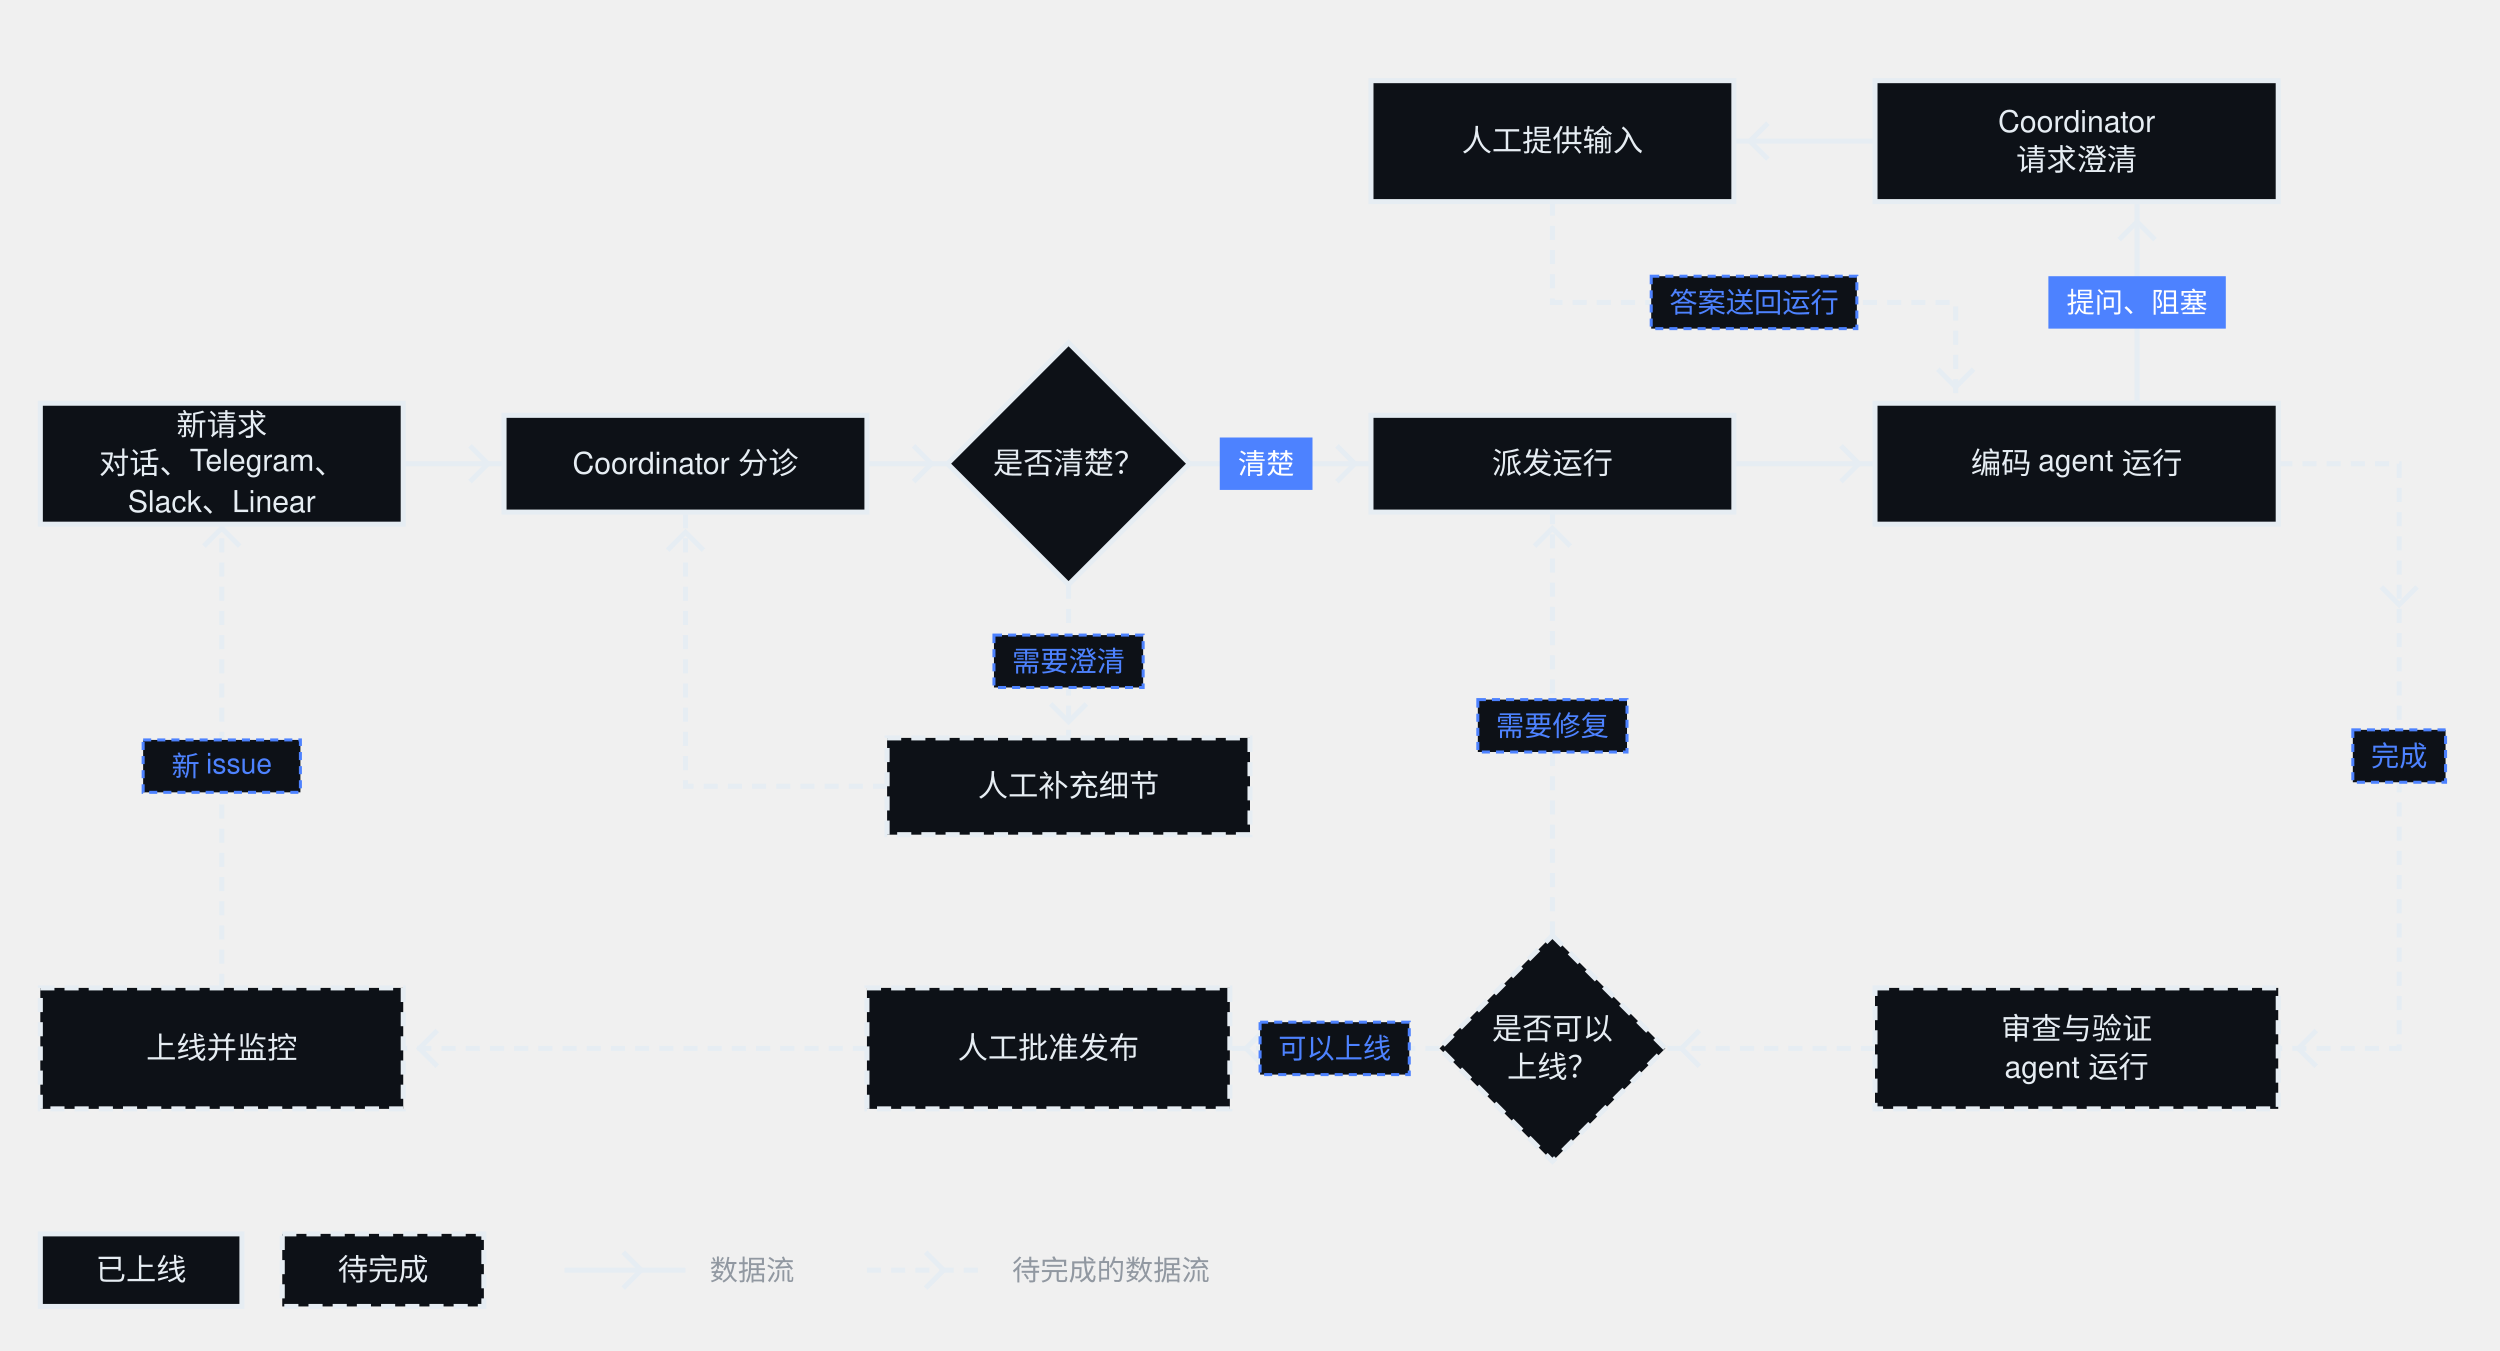
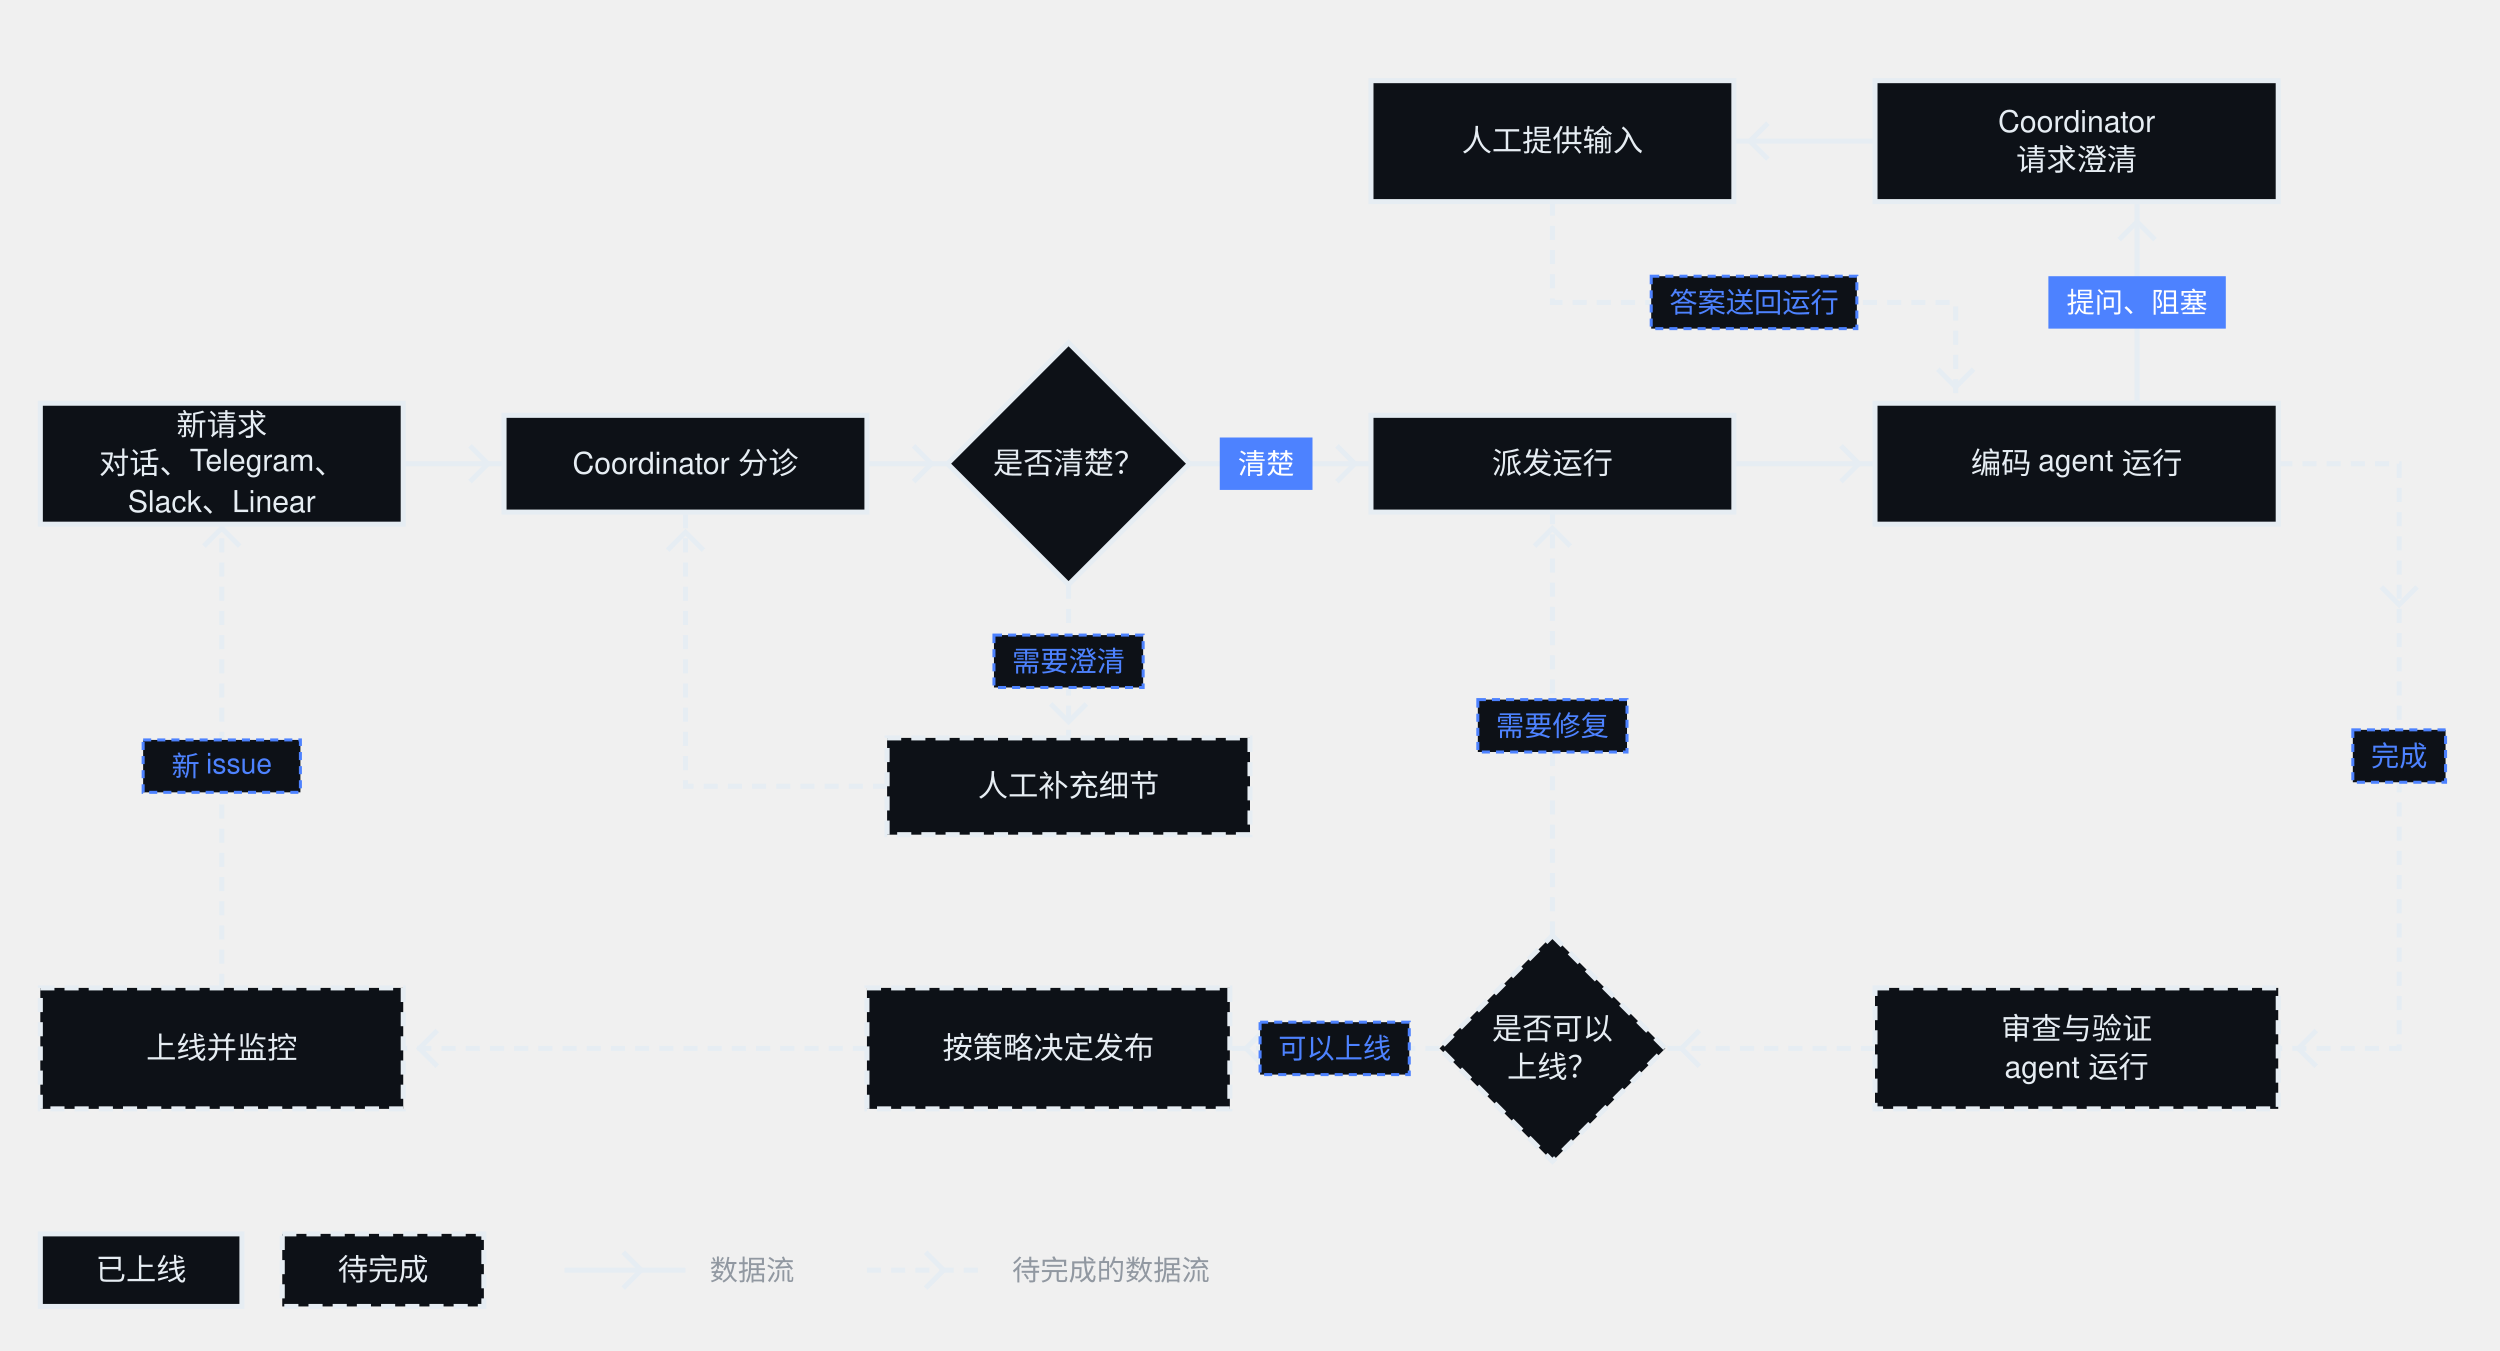
<svg xmlns="http://www.w3.org/2000/svg" width="1240" height="670" viewBox="0 0 1240 670" font-family="-apple-system, BlinkMacSystemFont, &quot;Segoe UI&quot;, Helvetica, Arial, &quot;PingFang SC&quot;, &quot;Noto Sans CJK SC&quot;, &quot;Microsoft YaHei&quot;, sans-serif" role="img" aria-label="任务在 Mikka 中的流转">
  <path d="M200 230 L250 230" fill="none" stroke="#e6edf3" stroke-width="2.5" />
  <path d="M234 222 L242 230 L234 238" fill="none" stroke="#e6edf3" stroke-width="2.5" stroke-linecap="square" stroke-linejoin="miter" />
  <path d="M430 230 L470 230" fill="none" stroke="#e6edf3" stroke-width="2.5" />
  <path d="M454 222 L462 230 L454 238" fill="none" stroke="#e6edf3" stroke-width="2.5" stroke-linecap="square" stroke-linejoin="miter" />
  <path d="M590 230 L680 230" fill="none" stroke="#e6edf3" stroke-width="2.5" />
  <path d="M664 222 L672 230 L664 238" fill="none" stroke="#e6edf3" stroke-width="2.5" stroke-linecap="square" stroke-linejoin="miter" />
  <rect x="605" y="217" width="46" height="26" fill="#4d82ff" />
  <text x="628" y="235" text-anchor="middle" font-size="14" fill="#ffffff">清楚</text>
  <path d="M860 230 L930 230" fill="none" stroke="#e6edf3" stroke-width="2.5" />
  <path d="M914 222 L922 230 L914 238" fill="none" stroke="#e6edf3" stroke-width="2.5" stroke-linecap="square" stroke-linejoin="miter" />
  <path d="M530 290 L530 366" fill="none" stroke="#e6edf3" stroke-width="2.5" stroke-dasharray="7 5" />
  <path d="M522 350 L530 358 L538 350" fill="none" stroke="#e6edf3" stroke-width="2.5" stroke-linecap="square" stroke-linejoin="miter" />
  <rect x="493" y="315" width="74" height="26" fill="#0d1117" stroke="#4d82ff" stroke-width="1.5" stroke-dasharray="4 3" />
  <text x="530" y="333" text-anchor="middle" font-size="14" fill="#4d82ff">需要澄清</text>
  <path d="M440 390 L340 390 L340 254" fill="none" stroke="#e6edf3" stroke-width="2.5" stroke-dasharray="7 5" />
  <path d="M332 272 L340 264 L348 272" fill="none" stroke="#e6edf3" stroke-width="2.5" stroke-linecap="square" stroke-linejoin="miter" />
  <path d="M1060 200 L1060 100" fill="none" stroke="#e6edf3" stroke-width="2.5" />
  <path d="M1052 118 L1060 110 L1068 118" fill="none" stroke="#e6edf3" stroke-width="2.5" stroke-linecap="square" stroke-linejoin="miter" />
  <rect x="1016" y="137" width="88" height="26" fill="#4d82ff" />
  <text x="1060" y="155" text-anchor="middle" font-size="14" fill="#ffffff">提问、阻塞</text>
  <path d="M930 70 L860 70" fill="none" stroke="#e6edf3" stroke-width="2.5" />
  <path d="M876 62 L868 70 L876 78" fill="none" stroke="#e6edf3" stroke-width="2.5" stroke-linecap="square" stroke-linejoin="miter" />
  <path d="M770 100 L770 150 L970 150 L970 200" fill="none" stroke="#e6edf3" stroke-width="2.5" stroke-dasharray="7 5" />
  <path d="M962 184 L970 192 L978 184" fill="none" stroke="#e6edf3" stroke-width="2.5" stroke-linecap="square" stroke-linejoin="miter" />
  <rect x="819" y="137" width="102" height="26" fill="#0d1117" stroke="#4d82ff" stroke-width="1.5" stroke-dasharray="4 3" />
  <text x="870" y="155" text-anchor="middle" font-size="14" fill="#4d82ff">答案送回运行</text>
  <path d="M1130 230 L1190 230 L1190 520 L1130 520" fill="none" stroke="#e6edf3" stroke-width="2.5" stroke-dasharray="7 5" />
  <path d="M1182 292 L1190 300 L1198 292" fill="none" stroke="#e6edf3" stroke-width="2.5" stroke-linecap="square" stroke-linejoin="miter" />
  <path d="M1148 512 L1140 520 L1148 528" fill="none" stroke="#e6edf3" stroke-width="2.5" stroke-linecap="square" stroke-linejoin="miter" />
  <rect x="1167" y="362" width="46" height="26" fill="#0d1117" stroke="#4d82ff" stroke-width="1.5" stroke-dasharray="4 3" />
  <text x="1190" y="380" text-anchor="middle" font-size="14" fill="#4d82ff">完成</text>
  <path d="M930 520 L826 520" fill="none" stroke="#e6edf3" stroke-width="2.5" stroke-dasharray="7 5" />
  <path d="M842 512 L834 520 L842 528" fill="none" stroke="#e6edf3" stroke-width="2.5" stroke-linecap="square" stroke-linejoin="miter" />
  <path d="M770 464 L770 254" fill="none" stroke="#e6edf3" stroke-width="2.5" stroke-dasharray="7 5" />
  <path d="M762 270 L770 262 L778 270" fill="none" stroke="#e6edf3" stroke-width="2.5" stroke-linecap="square" stroke-linejoin="miter" />
  <rect x="733" y="347" width="74" height="26" fill="#0d1117" stroke="#4d82ff" stroke-width="1.5" stroke-dasharray="4 3" />
  <text x="770" y="365" text-anchor="middle" font-size="14" fill="#4d82ff">需要修复</text>
  <path d="M714 520 L610 520" fill="none" stroke="#e6edf3" stroke-width="2.5" stroke-dasharray="7 5" />
  <path d="M626 512 L618 520 L626 528" fill="none" stroke="#e6edf3" stroke-width="2.5" stroke-linecap="square" stroke-linejoin="miter" />
  <rect x="625" y="507" width="74" height="26" fill="#0d1117" stroke="#4d82ff" stroke-width="1.5" stroke-dasharray="4 3" />
  <text x="662" y="525" text-anchor="middle" font-size="14" fill="#4d82ff">可以上线</text>
  <path d="M430 520 L200 520" fill="none" stroke="#e6edf3" stroke-width="2.5" stroke-dasharray="7 5" />
  <path d="M216 512 L208 520 L216 528" fill="none" stroke="#e6edf3" stroke-width="2.5" stroke-linecap="square" stroke-linejoin="miter" />
  <path d="M110 490 L110 254" fill="none" stroke="#e6edf3" stroke-width="2.5" stroke-dasharray="7 5" />
  <path d="M102 270 L110 262 L118 270" fill="none" stroke="#e6edf3" stroke-width="2.5" stroke-linecap="square" stroke-linejoin="miter" />
  <rect x="71" y="367" width="78" height="26" fill="#0d1117" stroke="#4d82ff" stroke-width="1.5" stroke-dasharray="4 3" />
  <text x="110" y="385" text-anchor="middle" font-size="14" fill="#4d82ff">新 issue</text>
  <rect x="20" y="200" width="180" height="60" fill="#0d1117" stroke="#e6edf3" stroke-width="2.5" />
  <text x="110" y="216" text-anchor="middle" font-size="15" fill="#e6edf3">新请求</text>
  <text x="110" y="235" text-anchor="middle" font-size="15" fill="#e6edf3">对话、Telegram、</text>
  <text x="110" y="254" text-anchor="middle" font-size="15" fill="#e6edf3">Slack、Linear</text>
  <rect x="250" y="206" width="180" height="48" fill="#0d1117" stroke="#e6edf3" stroke-width="2.5" />
  <text x="340" y="235" text-anchor="middle" font-size="15" fill="#e6edf3">Coordinator 分诊</text>
  <rect x="680" y="206" width="180" height="48" fill="#0d1117" stroke="#e6edf3" stroke-width="2.5" />
  <text x="770" y="235" text-anchor="middle" font-size="15" fill="#e6edf3">派发运行</text>
  <rect x="930" y="200" width="200" height="60" fill="#0d1117" stroke="#e6edf3" stroke-width="2.5" />
  <text x="1030" y="235" text-anchor="middle" font-size="15" fill="#e6edf3">编码 agent 运行</text>
  <rect x="930" y="40" width="200" height="60" fill="#0d1117" stroke="#e6edf3" stroke-width="2.5" />
  <text x="1030" y="65.5" text-anchor="middle" font-size="15" fill="#e6edf3">Coordinator</text>
  <text x="1030" y="84.5" text-anchor="middle" font-size="15" fill="#e6edf3">请求澄清</text>
  <rect x="680" y="40" width="180" height="60" fill="#0d1117" stroke="#e6edf3" stroke-width="2.5" />
  <text x="770" y="75" text-anchor="middle" font-size="15" fill="#e6edf3">人工提供输入</text>
  <rect x="440" y="366" width="180" height="48" fill="#0d1117" stroke="#e6edf3" stroke-width="2.5" stroke-dasharray="7 5" />
  <text x="530" y="395" text-anchor="middle" font-size="15" fill="#e6edf3">人工补充细节</text>
  <rect x="930" y="490" width="200" height="60" fill="#0d1117" stroke="#e6edf3" stroke-width="2.5" stroke-dasharray="7 5" />
  <text x="1030" y="515.5" text-anchor="middle" font-size="15" fill="#e6edf3">审查与验证</text>
  <text x="1030" y="534.5" text-anchor="middle" font-size="15" fill="#e6edf3">agent 运行</text>
  <rect x="430" y="490" width="180" height="60" fill="#0d1117" stroke="#e6edf3" stroke-width="2.5" stroke-dasharray="7 5" />
-   <text x="520" y="525" text-anchor="middle" font-size="15" fill="#e6edf3">人工批准发布</text>
+   <text x="520" y="525" text-anchor="middle" font-size="15" fill="#e6edf3">按策略决定发布</text>
  <rect x="20" y="490" width="180" height="60" fill="#0d1117" stroke="#e6edf3" stroke-width="2.5" stroke-dasharray="7 5" />
  <text x="110" y="525" text-anchor="middle" font-size="15" fill="#e6edf3">上线并监控</text>
  <polygon points="530,170 590,230 530,290 470,230" fill="#0d1117" stroke="#e6edf3" stroke-width="2.5" stroke-linejoin="miter" />
  <text x="530" y="235" text-anchor="middle" font-size="15" fill="#e6edf3">是否清楚？</text>
  <polygon points="770,464 826,520 770,576 714,520" fill="#0d1117" stroke="#e6edf3" stroke-width="2.5" stroke-linejoin="miter" stroke-dasharray="7 5" />
  <text x="770" y="515.5" text-anchor="middle" font-size="15" fill="#e6edf3">是否可以</text>
  <text x="770" y="534.5" text-anchor="middle" font-size="15" fill="#e6edf3">上线？</text>
  <rect x="20" y="612" width="100" height="36" fill="#0d1117" stroke="#e6edf3" stroke-width="2.5" />
  <text x="70" y="635" text-anchor="middle" font-size="15" fill="#e6edf3">已上线</text>
  <rect x="140" y="612" width="100" height="36" fill="#0d1117" stroke="#e6edf3" stroke-width="2.5" stroke-dasharray="7 5" />
  <text x="190" y="635" text-anchor="middle" font-size="15" fill="#e6edf3">待完成</text>
  <path d="M280 630 L340 630" fill="none" stroke="#e6edf3" stroke-width="2.5" />
  <path d="M310 622 L318 630 L310 638" fill="none" stroke="#e6edf3" stroke-width="2.5" stroke-linecap="square" stroke-linejoin="miter" />
  <text x="352" y="635" font-size="14" fill="#9198a1">数据流</text>
  <path d="M430 630 L490 630" fill="none" stroke="#e6edf3" stroke-width="2.5" stroke-dasharray="7 5" />
  <path d="M460 622 L468 630 L460 638" fill="none" stroke="#e6edf3" stroke-width="2.5" stroke-linecap="square" stroke-linejoin="miter" />
  <text x="502" y="635" font-size="14" fill="#9198a1">待完成的数据流</text>
</svg>
